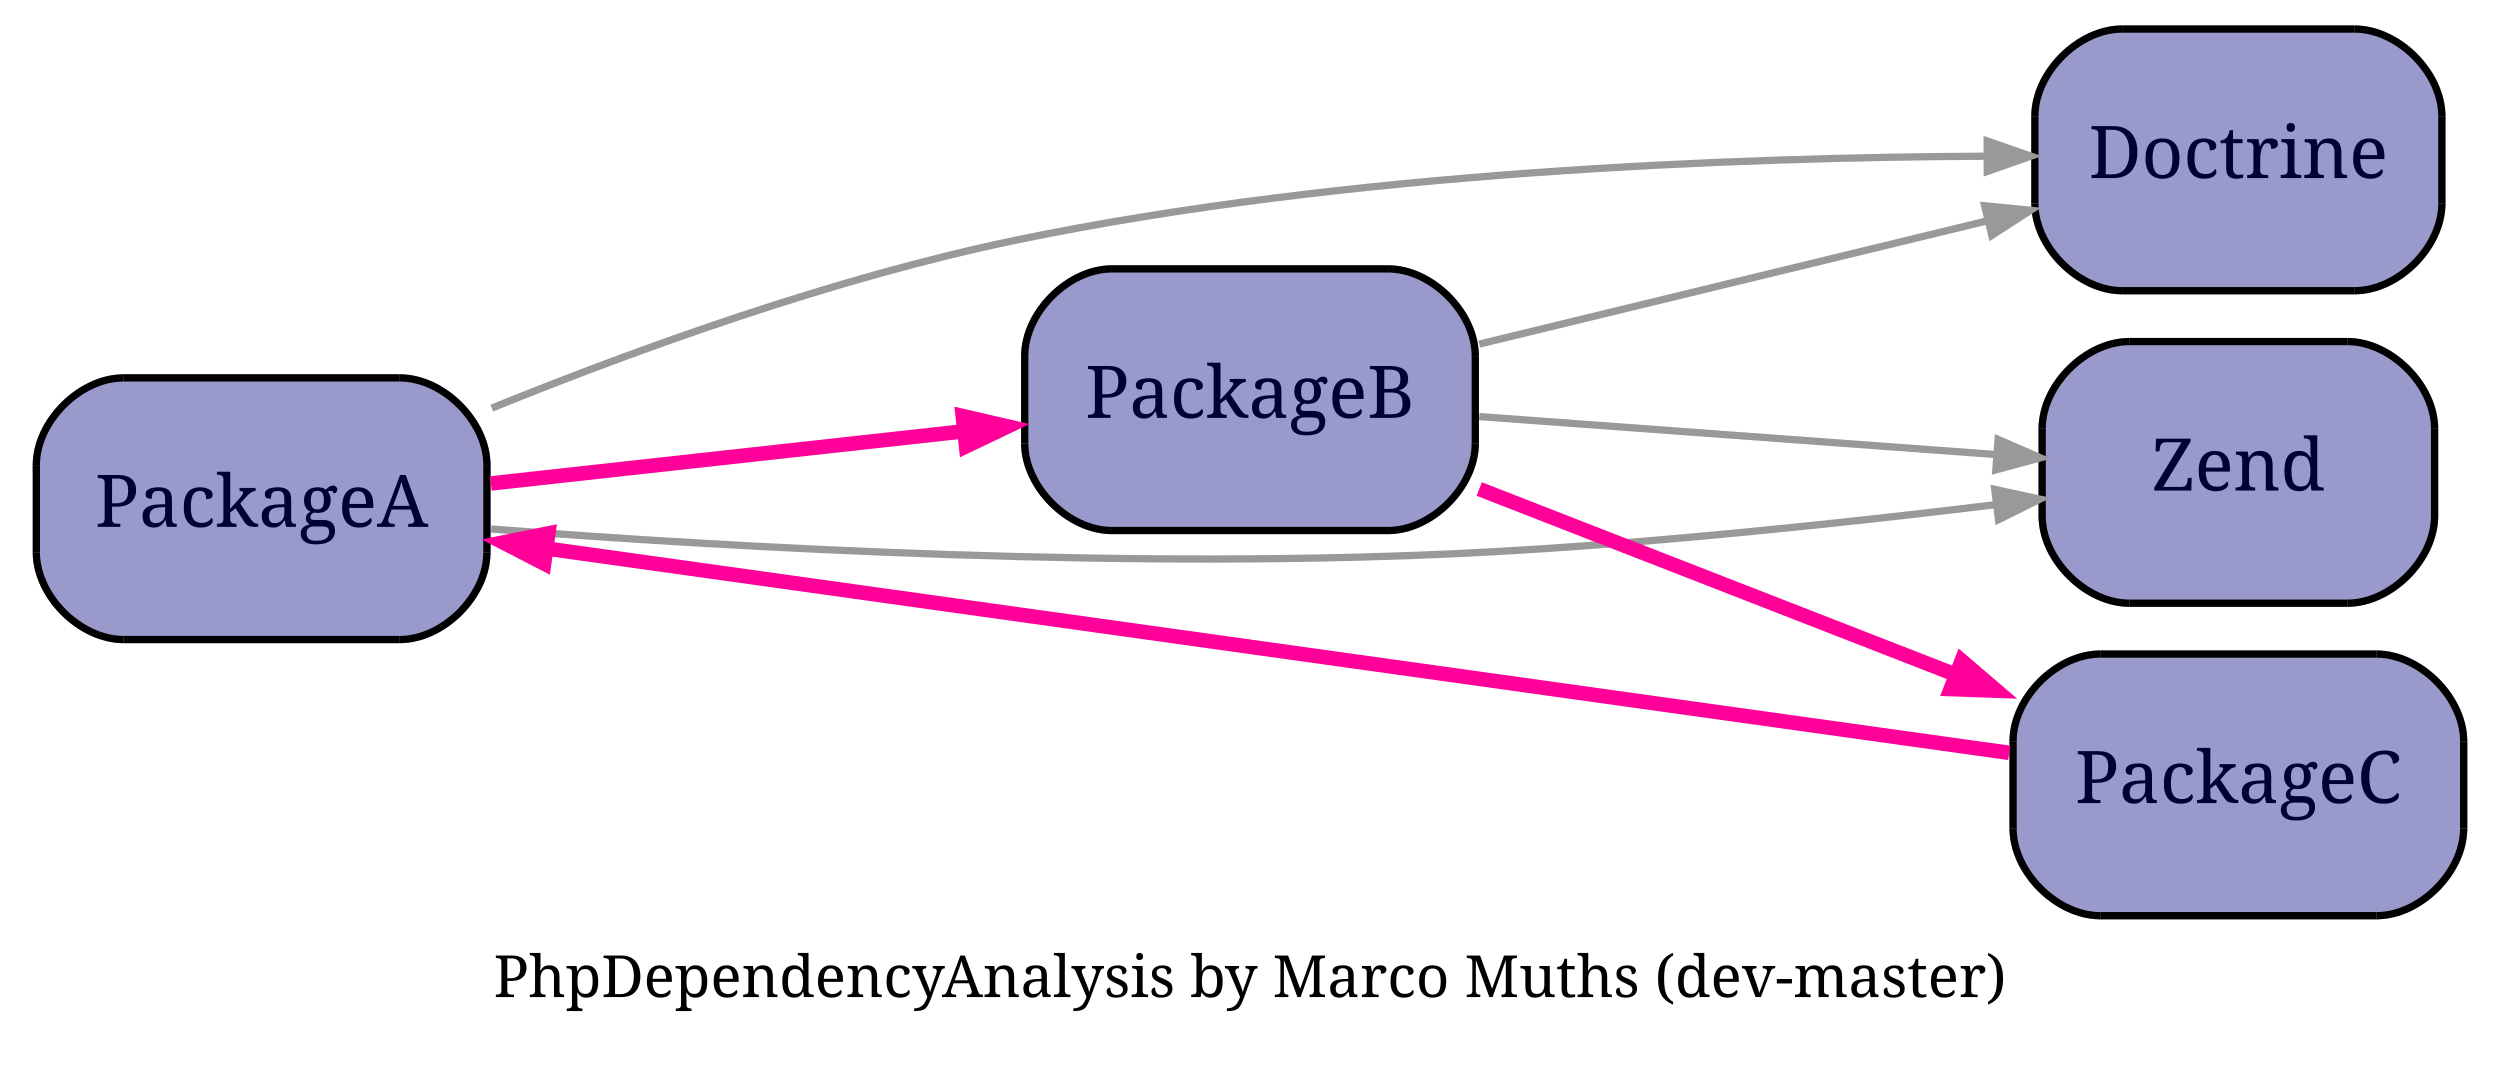
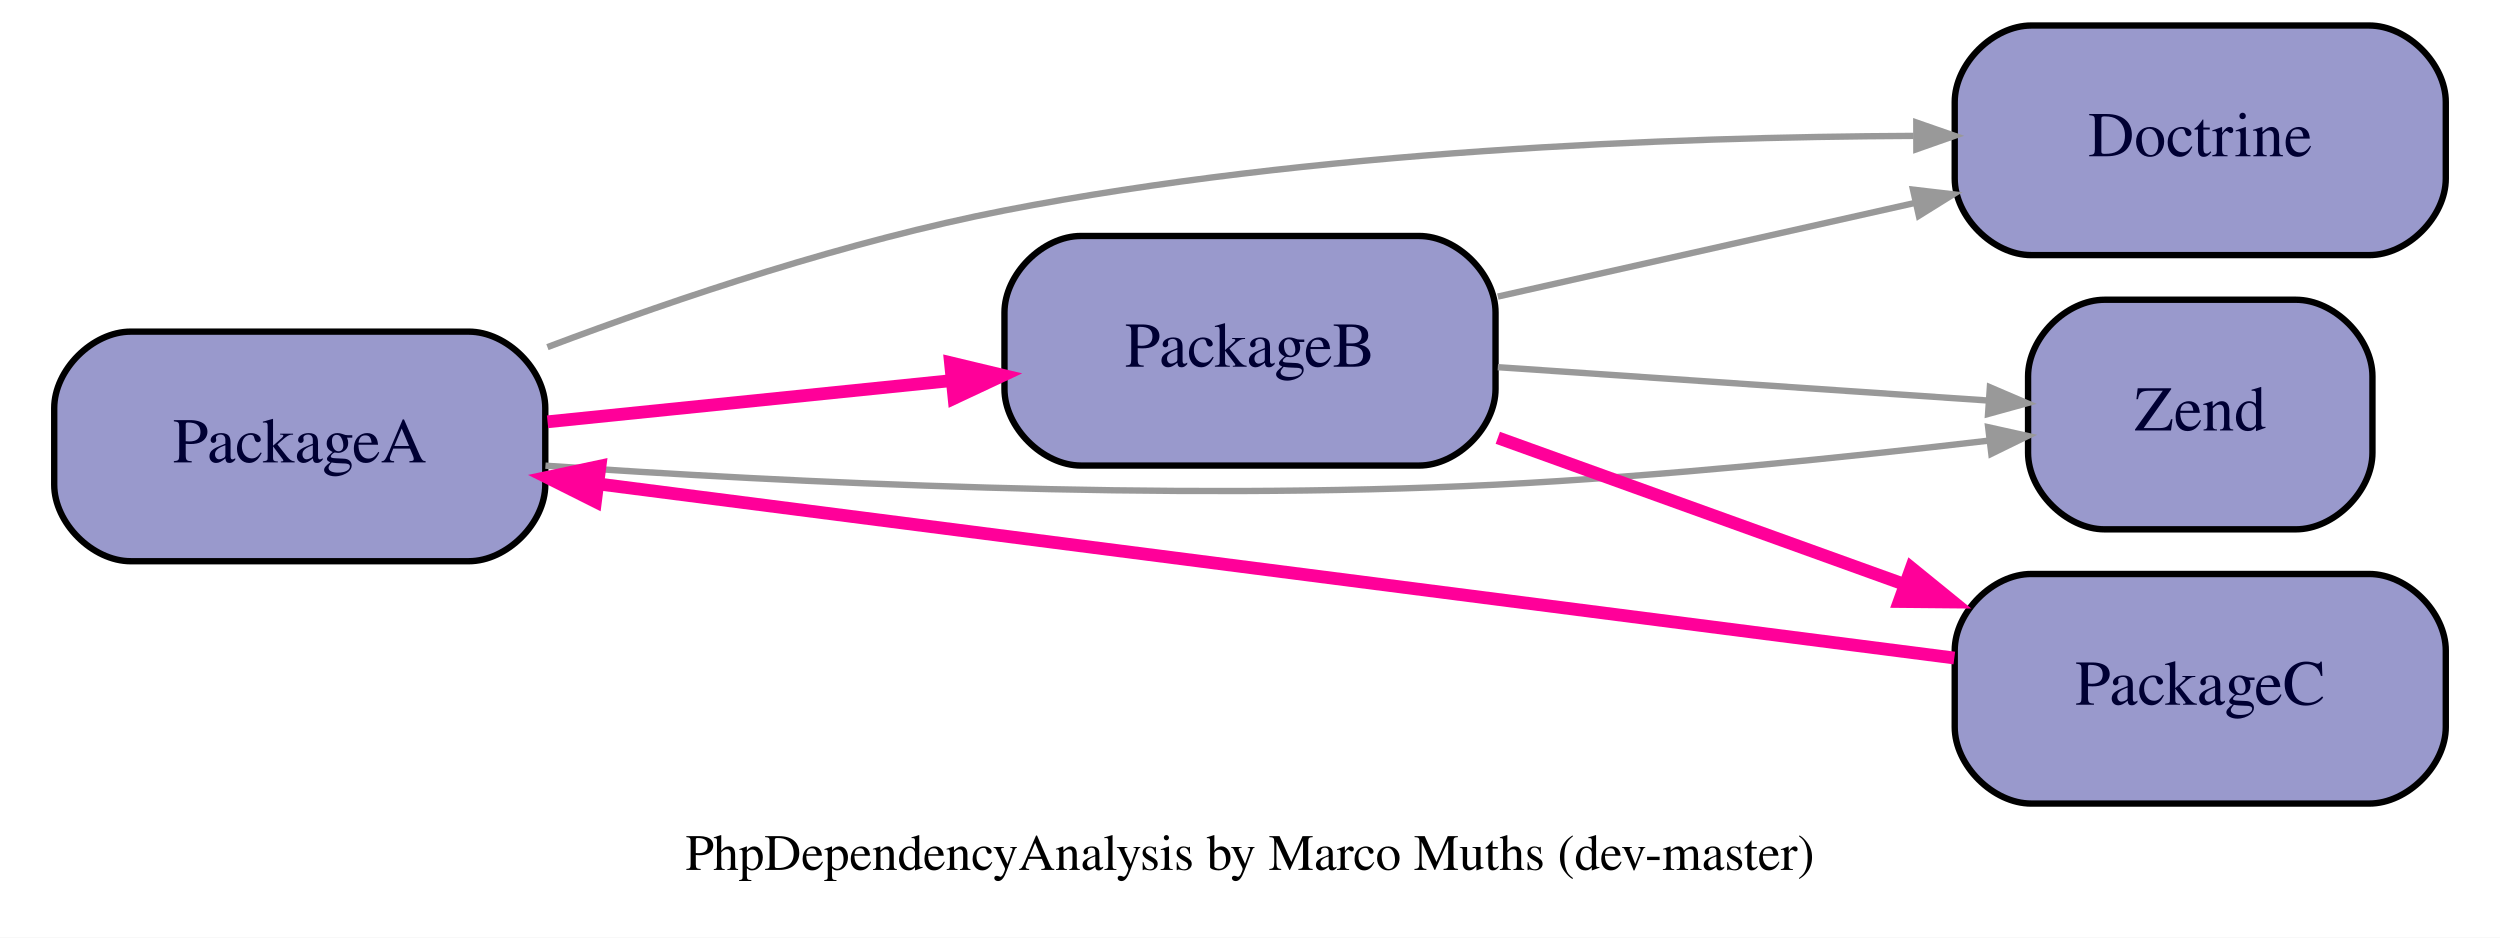
- <svg xmlns="http://www.w3.org/2000/svg" width="344pt" height="148pt" viewBox="0.00 0.00 344.00 148.00">
-   <g id="graph1" class="graph" transform="scale(1 1) rotate(0) translate(4 144)">
-     <polygon fill="white" stroke="white" points="-4,5 -4,-144 341,-144 341,5 -4,5" />
-     <text text-anchor="middle" x="168" y="-6.8" font-family="Times Roman,serif" font-size="8.00">PhpDependencyAnalysis by Marco Muths (dev-master)</text>
+ <svg xmlns="http://www.w3.org/2000/svg" width="392pt" height="147pt" viewBox="0.00 0.00 392.00 147.00">
+   <g id="graph0" class="graph" transform="scale(1 1) rotate(0) translate(4 143)">
+     <polygon fill="white" stroke="none" points="-4,4 -4,-143 388,-143 388,4 -4,4" />
+     <text text-anchor="middle" x="192" y="-6.6" font-family="Times,serif" font-size="8.00">PhpDependencyAnalysis by Marco Muths (dev-master)</text>
    <g id="node1" class="node">
-       <polygon fill="#9999cc" stroke="#9999cc" points="51,-92 13,-92 1,-80 1,-68 13,-56 51,-56 63,-68 63,-80 51,-92" />
-       <path fill="#9999cc" stroke="#9999cc" d="M13,-92C7,-92 1,-86 1,-80" />
-       <path fill="#9999cc" stroke="#9999cc" d="M1,-68C1,-62 7,-56 13,-56" />
-       <path fill="#9999cc" stroke="#9999cc" d="M51,-56C57,-56 63,-62 63,-68" />
-       <path fill="#9999cc" stroke="#9999cc" d="M63,-80C63,-86 57,-92 51,-92" />
-       <polyline fill="none" stroke="black" points="51,-92 13,-92 " />
-       <path fill="none" stroke="black" d="M13,-92C7,-92 1,-86 1,-80" />
-       <polyline fill="none" stroke="black" points="1,-80 1,-68 " />
-       <path fill="none" stroke="black" d="M1,-68C1,-62 7,-56 13,-56" />
-       <polyline fill="none" stroke="black" points="13,-56 51,-56 " />
-       <path fill="none" stroke="black" d="M51,-56C57,-56 63,-62 63,-68" />
-       <polyline fill="none" stroke="black" points="63,-68 63,-80 " />
-       <path fill="none" stroke="black" d="M63,-80C63,-86 57,-92 51,-92" />
-       <text text-anchor="middle" x="32" y="-71.5" font-family="Times Roman,serif" font-size="10.00" fill="#000033">PackageA</text>
+       <path fill="#9999cc" stroke="black" d="M69.5,-91C69.5,-91 16.5,-91 16.5,-91 10.5,-91 4.5,-85 4.5,-79 4.5,-79 4.5,-67 4.5,-67 4.5,-61 10.5,-55 16.5,-55 16.5,-55 69.5,-55 69.5,-55 75.5,-55 81.5,-61 81.5,-67 81.5,-67 81.5,-79 81.5,-79 81.5,-85 75.5,-91 69.5,-91" />
+       <text text-anchor="middle" x="43" y="-70.5" font-family="Times,serif" font-size="10.00" fill="#000033">PackageA</text>
    </g>
    <g id="node2" class="node">
-       <polygon fill="#9999cc" stroke="#9999cc" points="187,-107 149,-107 137,-95 137,-83 149,-71 187,-71 199,-83 199,-95 187,-107" />
-       <path fill="#9999cc" stroke="#9999cc" d="M149,-107C143,-107 137,-101 137,-95" />
-       <path fill="#9999cc" stroke="#9999cc" d="M137,-83C137,-77 143,-71 149,-71" />
-       <path fill="#9999cc" stroke="#9999cc" d="M187,-71C193,-71 199,-77 199,-83" />
-       <path fill="#9999cc" stroke="#9999cc" d="M199,-95C199,-101 193,-107 187,-107" />
-       <polyline fill="none" stroke="black" points="187,-107 149,-107 " />
-       <path fill="none" stroke="black" d="M149,-107C143,-107 137,-101 137,-95" />
-       <polyline fill="none" stroke="black" points="137,-95 137,-83 " />
-       <path fill="none" stroke="black" d="M137,-83C137,-77 143,-71 149,-71" />
-       <polyline fill="none" stroke="black" points="149,-71 187,-71 " />
-       <path fill="none" stroke="black" d="M187,-71C193,-71 199,-77 199,-83" />
-       <polyline fill="none" stroke="black" points="199,-83 199,-95 " />
-       <path fill="none" stroke="black" d="M199,-95C199,-101 193,-107 187,-107" />
-       <text text-anchor="middle" x="168" y="-86.5" font-family="Times Roman,serif" font-size="10.00" fill="#000033">PackageB</text>
+       <path fill="#9999cc" stroke="black" d="M367.5,-139C367.5,-139 314.5,-139 314.5,-139 308.5,-139 302.5,-133 302.5,-127 302.5,-127 302.5,-115 302.5,-115 302.5,-109 308.5,-103 314.5,-103 314.5,-103 367.5,-103 367.5,-103 373.5,-103 379.5,-109 379.5,-115 379.5,-115 379.5,-127 379.5,-127 379.5,-133 373.5,-139 367.5,-139" />
+       <text text-anchor="middle" x="341" y="-118.5" font-family="Times,serif" font-size="10.00" fill="#000033">Doctrine</text>
+     </g>
+     <g id="edge1" class="edge">
+       <path fill="none" stroke="#999999" d="M81.835,-88.572C102.623,-96.413 129.077,-105.243 153.5,-110 201.652,-119.38 258.007,-121.516 296.064,-121.693" />
+       <polygon fill="#999999" stroke="#999999" points="296.476,-123.794 302.48,-121.706 296.484,-119.594 296.476,-123.794" />
+     </g>
+     <g id="node3" class="node">
+       <path fill="#9999cc" stroke="black" d="M356,-96C356,-96 326,-96 326,-96 320,-96 314,-90 314,-84 314,-84 314,-72 314,-72 314,-66 320,-60 326,-60 326,-60 356,-60 356,-60 362,-60 368,-66 368,-72 368,-72 368,-84 368,-84 368,-90 362,-96 356,-96" />
+       <text text-anchor="middle" x="341" y="-75.5" font-family="Times,serif" font-size="10.00" fill="#000033">Zend</text>
    </g>
    <g id="edge2" class="edge">
-       <path fill="none" stroke="#ff0099" stroke-width="2" d="M63.543,-77.479C82.801,-79.603 107.597,-82.338 128.198,-84.61" />
-       <polygon fill="#ff0099" stroke="#ff0099" points="127.898,-87.394 136.157,-85.488 128.512,-81.828 127.898,-87.394" />
+       <path fill="none" stroke="#999999" d="M81.524,-69.983C119.197,-67.38 178.894,-64.414 230.5,-67 256.552,-68.305 285.959,-71.347 307.734,-73.901" />
+       <polygon fill="#999999" stroke="#999999" points="307.742,-76.017 313.948,-74.642 308.239,-71.847 307.742,-76.017" />
    </g>
-     <g id="node3" class="node">
-       <polygon fill="#9999cc" stroke="#9999cc" points="320,-140 288,-140 276,-128 276,-116 288,-104 320,-104 332,-116 332,-128 320,-140" />
-       <path fill="#9999cc" stroke="#9999cc" d="M288,-140C282,-140 276,-134 276,-128" />
-       <path fill="#9999cc" stroke="#9999cc" d="M276,-116C276,-110 282,-104 288,-104" />
-       <path fill="#9999cc" stroke="#9999cc" d="M320,-104C326,-104 332,-110 332,-116" />
-       <path fill="#9999cc" stroke="#9999cc" d="M332,-128C332,-134 326,-140 320,-140" />
-       <polyline fill="none" stroke="black" points="320,-140 288,-140 " />
-       <path fill="none" stroke="black" d="M288,-140C282,-140 276,-134 276,-128" />
-       <polyline fill="none" stroke="black" points="276,-128 276,-116 " />
-       <path fill="none" stroke="black" d="M276,-116C276,-110 282,-104 288,-104" />
-       <polyline fill="none" stroke="black" points="288,-104 320,-104 " />
-       <path fill="none" stroke="black" d="M320,-104C326,-104 332,-110 332,-116" />
-       <polyline fill="none" stroke="black" points="332,-116 332,-128 " />
-       <path fill="none" stroke="black" d="M332,-128C332,-134 326,-140 320,-140" />
-       <text text-anchor="middle" x="304" y="-119.5" font-family="Times Roman,serif" font-size="10.00" fill="#000033">Doctrine</text>
+     <g id="node4" class="node">
+       <path fill="#9999cc" stroke="black" d="M218.5,-106C218.5,-106 165.5,-106 165.5,-106 159.5,-106 153.5,-100 153.5,-94 153.5,-94 153.5,-82 153.5,-82 153.5,-76 159.5,-70 165.5,-70 165.5,-70 218.5,-70 218.5,-70 224.5,-70 230.5,-76 230.5,-82 230.5,-82 230.5,-94 230.5,-94 230.5,-100 224.5,-106 218.5,-106" />
+       <text text-anchor="middle" x="192" y="-85.5" font-family="Times,serif" font-size="10.00" fill="#000033">PackageB</text>
+     </g>
+     <g id="edge3" class="edge">
+       <path fill="none" stroke="#ff0099" stroke-width="2" d="M81.856,-76.863C101.146,-78.831 124.758,-81.241 145.08,-83.314" />
+       <polygon fill="#ff0099" stroke="#ff0099" stroke-width="2" points="145.029,-86.124 153.272,-84.15 145.598,-80.552 145.029,-86.124" />
    </g>
    <g id="edge4" class="edge">
-       <path fill="none" stroke="#999999" d="M63.667,-87.847C83.942,-96.061 111.038,-105.846 136,-111 181.408,-120.375 235.046,-122.355 269.281,-122.505" />
-       <polygon fill="#999999" stroke="#999999" points="269.439,-124.605 275.442,-122.513 269.444,-120.405 269.439,-124.605" />
+       <path fill="none" stroke="#999999" d="M230.856,-96.498C250.832,-100.983 275.442,-106.507 296.235,-111.175" />
+       <polygon fill="#999999" stroke="#999999" points="295.958,-113.265 302.272,-112.53 296.878,-109.167 295.958,-113.265" />
    </g>
-     <g id="node4" class="node">
-       <polygon fill="#9999cc" stroke="#9999cc" points="319,-97 289,-97 277,-85 277,-73 289,-61 319,-61 331,-73 331,-85 319,-97" />
-       <path fill="#9999cc" stroke="#9999cc" d="M289,-97C283,-97 277,-91 277,-85" />
-       <path fill="#9999cc" stroke="#9999cc" d="M277,-73C277,-67 283,-61 289,-61" />
-       <path fill="#9999cc" stroke="#9999cc" d="M319,-61C325,-61 331,-67 331,-73" />
-       <path fill="#9999cc" stroke="#9999cc" d="M331,-85C331,-91 325,-97 319,-97" />
-       <polyline fill="none" stroke="black" points="319,-97 289,-97 " />
-       <path fill="none" stroke="black" d="M289,-97C283,-97 277,-91 277,-85" />
-       <polyline fill="none" stroke="black" points="277,-85 277,-73 " />
-       <path fill="none" stroke="black" d="M277,-73C277,-67 283,-61 289,-61" />
-       <polyline fill="none" stroke="black" points="289,-61 319,-61 " />
-       <path fill="none" stroke="black" d="M319,-61C325,-61 331,-67 331,-73" />
-       <polyline fill="none" stroke="black" points="331,-73 331,-85 " />
-       <path fill="none" stroke="black" d="M331,-85C331,-91 325,-97 319,-97" />
-       <text text-anchor="middle" x="304" y="-76.5" font-family="Times Roman,serif" font-size="10.00" fill="#000033">Zend</text>
+     <g id="edge5" class="edge">
+       <path fill="none" stroke="#999999" d="M230.856,-85.425C254.65,-83.806 285.02,-81.74 307.679,-80.199" />
+       <polygon fill="#999999" stroke="#999999" points="308.011,-82.281 313.854,-79.779 307.726,-78.091 308.011,-82.281" />
+     </g>
+     <g id="node5" class="node">
+       <path fill="#9999cc" stroke="black" d="M367.5,-53C367.5,-53 314.5,-53 314.5,-53 308.5,-53 302.5,-47 302.5,-41 302.5,-41 302.5,-29 302.5,-29 302.5,-23 308.5,-17 314.5,-17 314.5,-17 367.5,-17 367.5,-17 373.5,-17 379.5,-23 379.5,-29 379.5,-29 379.5,-41 379.5,-41 379.5,-47 373.5,-53 367.5,-53" />
+       <text text-anchor="middle" x="341" y="-32.5" font-family="Times,serif" font-size="10.00" fill="#000033">PackageC</text>
    </g>
    <g id="edge6" class="edge">
-       <path fill="none" stroke="#999999" d="M63.597,-71.208C97.375,-68.612 152.494,-65.495 200,-68 223.661,-69.248 250.224,-72.082 270.583,-74.561" />
-       <polygon fill="#999999" stroke="#999999" points="270.479,-76.664 276.691,-75.317 270.995,-72.496 270.479,-76.664" />
+       <path fill="none" stroke="#ff0099" stroke-width="2" d="M230.856,-74.351C250.318,-67.335 274.178,-58.732 294.621,-51.361" />
+       <polygon fill="#ff0099" stroke="#ff0099" stroke-width="2" points="295.696,-53.95 302.272,-48.603 293.797,-48.682 295.696,-53.95" />
    </g>
-     <g id="edge10" class="edge">
-       <path fill="none" stroke="#999999" d="M199.543,-96.654C220.487,-101.736 247.981,-108.407 269.505,-113.63" />
-       <polygon fill="#999999" stroke="#999999" points="269.081,-115.688 275.407,-115.062 270.071,-111.606 269.081,-115.688" />
-     </g>
-     <g id="edge12" class="edge">
-       <path fill="none" stroke="#999999" d="M199.543,-86.681C220.826,-85.116 248.873,-83.053 270.545,-81.46" />
-       <polygon fill="#999999" stroke="#999999" points="270.935,-83.537 276.764,-81.003 270.627,-79.348 270.935,-83.537" />
-     </g>
-     <g id="node5" class="node">
-       <polygon fill="#9999cc" stroke="#9999cc" points="323,-54 285,-54 273,-42 273,-30 285,-18 323,-18 335,-30 335,-42 323,-54" />
-       <path fill="#9999cc" stroke="#9999cc" d="M285,-54C279,-54 273,-48 273,-42" />
-       <path fill="#9999cc" stroke="#9999cc" d="M273,-30C273,-24 279,-18 285,-18" />
-       <path fill="#9999cc" stroke="#9999cc" d="M323,-18C329,-18 335,-24 335,-30" />
-       <path fill="#9999cc" stroke="#9999cc" d="M335,-42C335,-48 329,-54 323,-54" />
-       <polyline fill="none" stroke="black" points="323,-54 285,-54 " />
-       <path fill="none" stroke="black" d="M285,-54C279,-54 273,-48 273,-42" />
-       <polyline fill="none" stroke="black" points="273,-42 273,-30 " />
-       <path fill="none" stroke="black" d="M273,-30C273,-24 279,-18 285,-18" />
-       <polyline fill="none" stroke="black" points="285,-18 323,-18 " />
-       <path fill="none" stroke="black" d="M323,-18C329,-18 335,-24 335,-30" />
-       <polyline fill="none" stroke="black" points="335,-30 335,-42 " />
-       <path fill="none" stroke="black" d="M335,-42C335,-48 329,-54 323,-54" />
-       <text text-anchor="middle" x="304" y="-33.5" font-family="Times Roman,serif" font-size="10.00" fill="#000033">PackageC</text>
-     </g>
-     <g id="edge8" class="edge">
-       <path fill="none" stroke="#ff0099" stroke-width="2" d="M199.543,-76.707C218.886,-69.169 243.817,-59.454 264.471,-51.405" />
-       <polygon fill="#ff0099" stroke="#ff0099" points="265.72,-53.923 272.157,-48.409 263.686,-48.705 265.72,-53.923" />
-     </g>
-     <g id="edge14" class="edge">
-       <path fill="none" stroke="#ff0099" stroke-width="2" d="M272.468,-40.405C222.742,-47.352 126.183,-60.842 71.769,-68.444" />
-       <polygon fill="#ff0099" stroke="#ff0099" points="71.27,-65.686 63.734,-69.567 72.045,-71.233 71.27,-65.686" />
+     <g id="edge7" class="edge">
+       <path fill="none" stroke="#ff0099" stroke-width="2" d="M302.436,-39.822C248.231,-46.781 148.189,-59.624 89.75,-67.127" />
+       <polygon fill="#ff0099" stroke="#ff0099" stroke-width="2" points="89.368,-64.353 81.789,-68.149 90.081,-69.907 89.368,-64.353" />
    </g>
  </g>
</svg>
